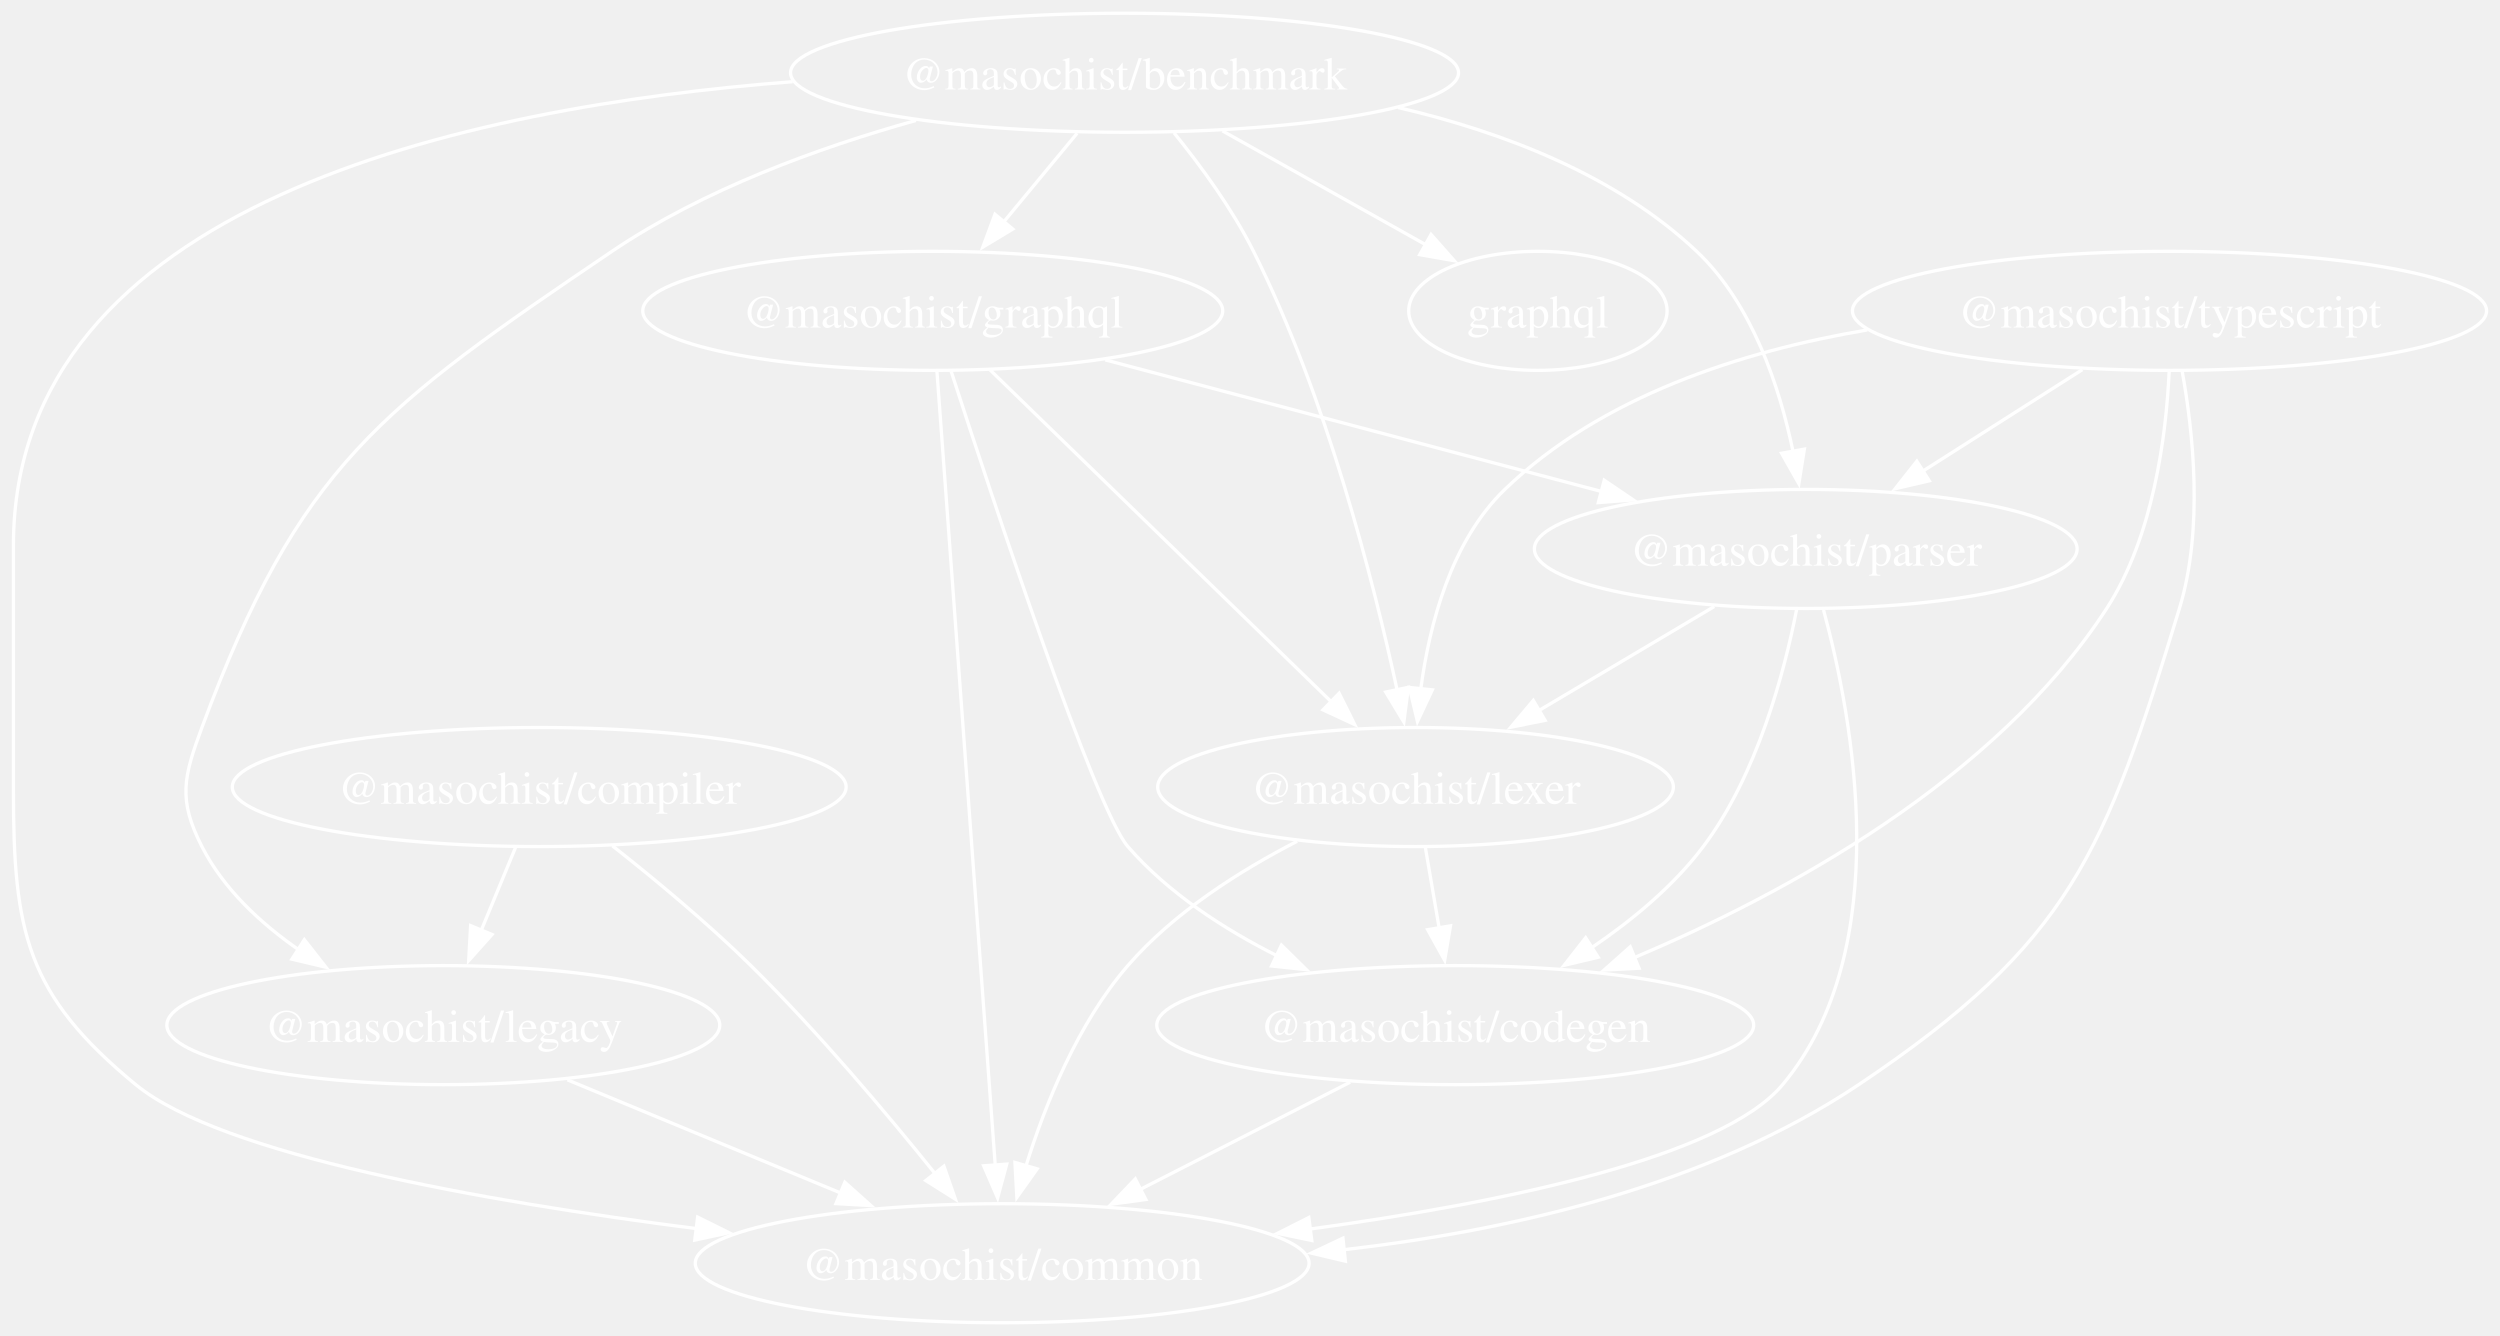
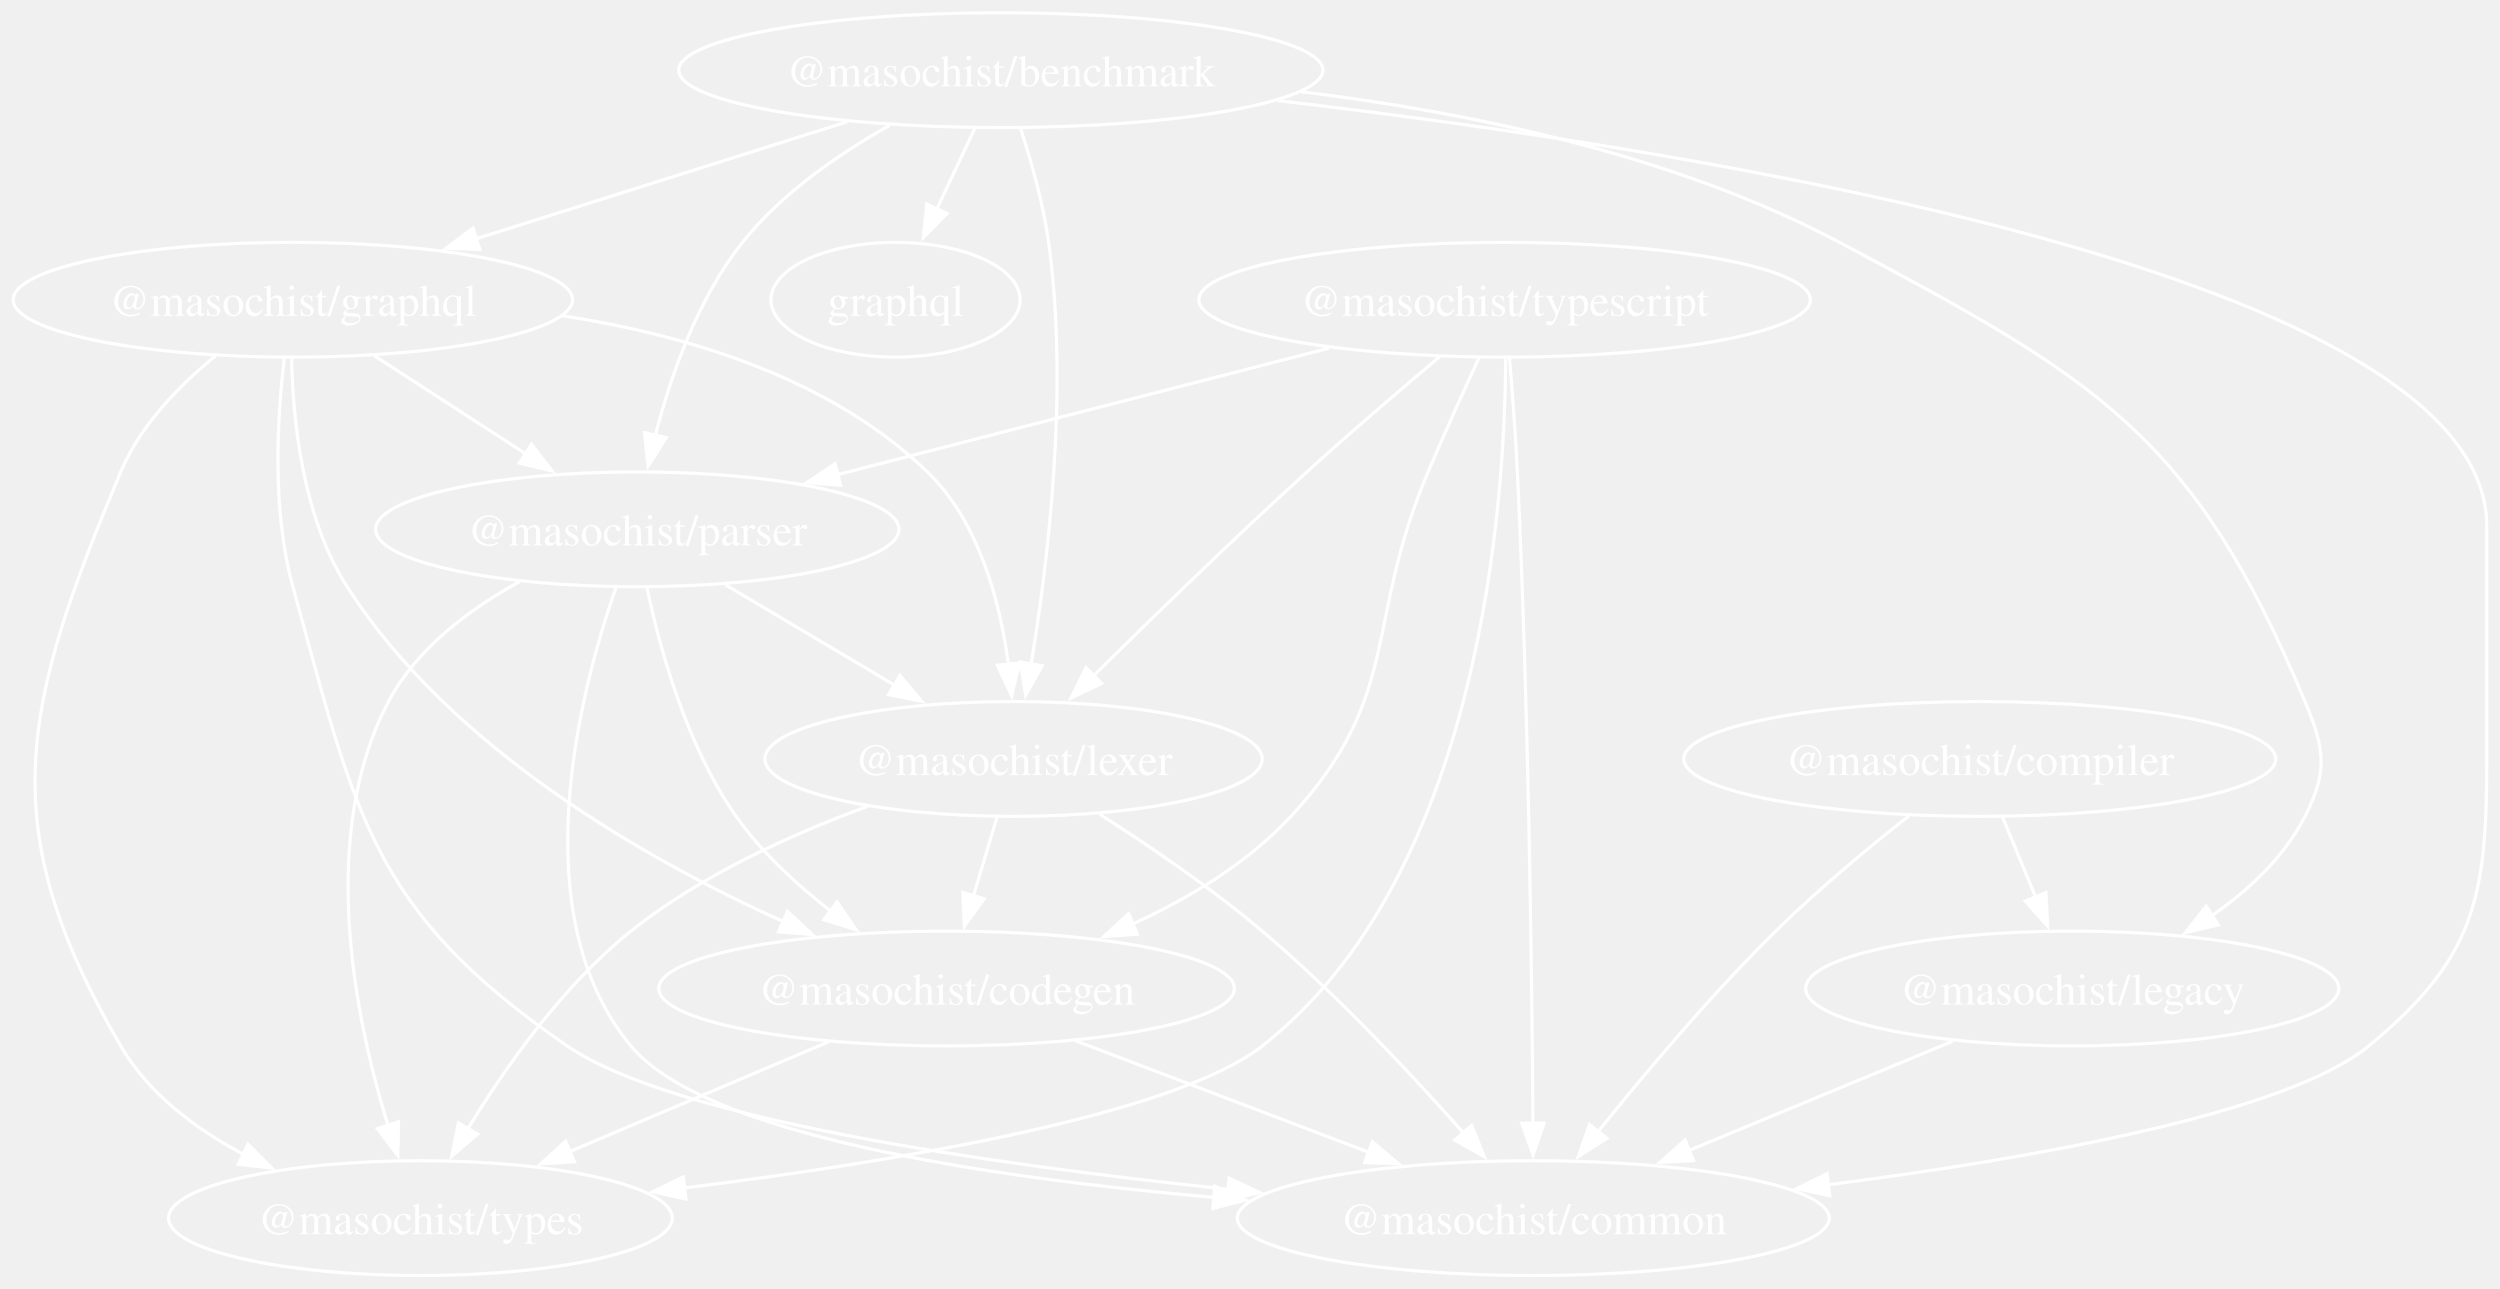
- <svg xmlns="http://www.w3.org/2000/svg" width="756pt" height="404pt" viewBox="0.00 0.00 755.88 404.00">
+ <svg xmlns="http://www.w3.org/2000/svg" width="784pt" height="404pt" viewBox="0.00 0.00 783.69 404.00">
  <g id="graph0" class="graph" transform="scale(1 1) rotate(0) translate(4 400)">
    <g id="node1" class="node">
-       <ellipse fill="none" stroke="white" cx="336" cy="-378" rx="101" ry="18" />
-       <text text-anchor="middle" x="336" y="-372.95" font-family="Times,serif" font-size="14.00" fill="white">@masochist/benchmark</text>
+       <ellipse fill="none" stroke="white" cx="309.69" cy="-378" rx="101" ry="18" />
+       <text text-anchor="middle" x="309.69" y="-372.95" font-family="Times,serif" font-size="14.00" fill="white">@masochist/benchmark</text>
    </g>
    <g id="node4" class="node">
-       <ellipse fill="none" stroke="white" cx="278" cy="-306" rx="87.69" ry="18" />
-       <text text-anchor="middle" x="278" y="-300.95" font-family="Times,serif" font-size="14.00" fill="white">@masochist/graphql</text>
+       <ellipse fill="none" stroke="white" cx="87.69" cy="-306" rx="87.69" ry="18" />
+       <text text-anchor="middle" x="87.69" y="-300.95" font-family="Times,serif" font-size="14.00" fill="white">@masochist/graphql</text>
    </g>
    <g id="edge2" class="edge">
-       <path fill="none" stroke="white" d="M321.66,-359.7C314.92,-351.56 306.74,-341.69 299.3,-332.7" />
-       <polygon fill="white" stroke="white" points="302.21,-330.74 293.14,-325.27 296.82,-335.2 302.21,-330.74" />
+       <path fill="none" stroke="white" d="M261.52,-361.81C227.31,-351.02 181.23,-336.5 145.11,-325.11" />
+       <polygon fill="white" stroke="white" points="146.28,-321.8 135.69,-322.13 144.17,-328.48 146.28,-321.8" />
    </g>
    <g id="node5" class="node">
-       <ellipse fill="none" stroke="white" cx="130" cy="-90" rx="83.6" ry="18" />
-       <text text-anchor="middle" x="130" y="-84.95" font-family="Times,serif" font-size="14.00" fill="white">@masochist/legacy</text>
+       <ellipse fill="none" stroke="white" cx="645.69" cy="-90" rx="83.6" ry="18" />
+       <text text-anchor="middle" x="645.69" y="-84.95" font-family="Times,serif" font-size="14.00" fill="white">@masochist/legacy</text>
    </g>
    <g id="edge3" class="edge">
-       <path fill="none" stroke="white" d="M272.91,-363.58C243.31,-355.31 208.56,-342.64 181,-324 111.04,-276.68 86.39,-259.18 57,-180 51.43,-165 49.73,-158.25 57,-144 63.51,-131.23 74.7,-120.81 86.38,-112.7" />
-       <polygon fill="white" stroke="white" points="87.97,-115.84 94.51,-107.51 84.2,-109.95 87.97,-115.84" />
+       <path fill="none" stroke="white" d="M403.87,-371.23C456.09,-364.87 520.77,-351.61 572.69,-324 653.16,-281.21 683.52,-264.08 718.69,-180 724.86,-165.24 725.96,-158.25 718.69,-144 712.18,-131.23 700.99,-120.81 689.31,-112.7" />
+       <polygon fill="white" stroke="white" points="691.49,-109.95 681.18,-107.51 687.72,-115.84 691.49,-109.95" />
    </g>
    <g id="node6" class="node">
-       <ellipse fill="none" stroke="white" cx="424" cy="-162" rx="77.97" ry="18" />
-       <text text-anchor="middle" x="424" y="-156.95" font-family="Times,serif" font-size="14.00" fill="white">@masochist/lexer</text>
+       <ellipse fill="none" stroke="white" cx="313.69" cy="-162" rx="77.97" ry="18" />
+       <text text-anchor="middle" x="313.69" y="-156.95" font-family="Times,serif" font-size="14.00" fill="white">@masochist/lexer</text>
    </g>
    <g id="edge4" class="edge">
-       <path fill="none" stroke="white" d="M350.96,-359.83C359,-349.91 368.55,-336.87 375,-324 397.05,-280.04 411.29,-224.28 418.45,-191.25" />
-       <polygon fill="white" stroke="white" points="421.84,-192.16 420.46,-181.65 414.99,-190.72 421.84,-192.16" />
+       <path fill="none" stroke="white" d="M315.93,-359.59C319.26,-349.37 323.01,-336.12 324.69,-324 331.08,-277.98 324.57,-224.03 319.2,-191.73" />
+       <polygon fill="white" stroke="white" points="322.66,-191.21 317.49,-181.96 315.77,-192.42 322.66,-191.21" />
    </g>
    <g id="node7" class="node">
-       <ellipse fill="none" stroke="white" cx="542" cy="-234" rx="82.06" ry="18" />
-       <text text-anchor="middle" x="542" y="-228.95" font-family="Times,serif" font-size="14.00" fill="white">@masochist/parser</text>
+       <ellipse fill="none" stroke="white" cx="195.69" cy="-234" rx="82.06" ry="18" />
+       <text text-anchor="middle" x="195.69" y="-228.95" font-family="Times,serif" font-size="14.00" fill="white">@masochist/parser</text>
    </g>
    <g id="edge5" class="edge">
-       <path fill="none" stroke="white" d="M418.75,-367.48C450.32,-360.11 484.56,-347.07 509,-324 525.77,-308.17 534.07,-283.05 538.14,-263.53" />
-       <polygon fill="white" stroke="white" points="541.58,-264.18 539.91,-253.72 534.69,-262.94 541.58,-264.18" />
+       <path fill="none" stroke="white" d="M274.82,-360.69C258.92,-351.76 240.95,-339.37 228.69,-324 214.63,-306.37 206.17,-282.17 201.35,-263.45" />
+       <polygon fill="white" stroke="white" points="204.78,-262.74 199.08,-253.81 197.96,-264.34 204.78,-262.74" />
    </g>
    <g id="node9" class="node">
-       <ellipse fill="none" stroke="white" cx="299" cy="-18" rx="92.81" ry="18" />
-       <text text-anchor="middle" x="299" y="-12.95" font-family="Times,serif" font-size="14.00" fill="white">@masochist/common</text>
+       <ellipse fill="none" stroke="white" cx="476.69" cy="-18" rx="92.81" ry="18" />
+       <text text-anchor="middle" x="476.69" y="-12.95" font-family="Times,serif" font-size="14.00" fill="white">@masochist/common</text>
    </g>
    <g id="edge1" class="edge">
-       <path fill="none" stroke="white" d="M235.64,-375.3C136.64,-367.66 0,-338.38 0,-235 0,-235 0,-235 0,-161 0,-118.16 3.91,-99.21 37,-72 62.75,-50.82 142.14,-36.72 206.83,-28.42" />
-       <polygon fill="white" stroke="white" points="206.91,-31.94 216.4,-27.23 206.04,-25 206.91,-31.94" />
+       <path fill="none" stroke="white" d="M396.52,-368.44C531.34,-352.71 775.69,-313.39 775.69,-235 775.69,-235 775.69,-235 775.69,-161 775.69,-118.16 771.78,-99.21 738.69,-72 712.94,-50.82 633.55,-36.72 568.86,-28.42" />
+       <polygon fill="white" stroke="white" points="569.65,-25 559.29,-27.23 568.78,-31.94 569.65,-25" />
    </g>
    <g id="node10" class="node">
-       <ellipse fill="none" stroke="white" cx="461" cy="-306" rx="39.07" ry="18" />
-       <text text-anchor="middle" x="461" y="-300.95" font-family="Times,serif" font-size="14.00" fill="white">graphql</text>
+       <ellipse fill="none" stroke="white" cx="276.69" cy="-306" rx="39.07" ry="18" />
+       <text text-anchor="middle" x="276.69" y="-300.95" font-family="Times,serif" font-size="14.00" fill="white">graphql</text>
    </g>
    <g id="edge6" class="edge">
-       <path fill="none" stroke="white" d="M365.62,-360.41C384.1,-350.06 407.95,-336.71 427.17,-325.94" />
-       <polygon fill="white" stroke="white" points="428.69,-329.1 435.71,-321.16 425.27,-322.99 428.69,-329.1" />
+       <path fill="none" stroke="white" d="M301.53,-359.7C297.94,-352.07 293.62,-342.92 289.61,-334.4" />
+       <polygon fill="white" stroke="white" points="292.83,-333.03 285.4,-325.47 286.5,-336.01 292.83,-333.03" />
    </g>
    <g id="node2" class="node">
-       <ellipse fill="none" stroke="white" cx="436" cy="-90" rx="90.25" ry="18" />
-       <text text-anchor="middle" x="436" y="-84.95" font-family="Times,serif" font-size="14.00" fill="white">@masochist/codegen</text>
+       <ellipse fill="none" stroke="white" cx="292.69" cy="-90" rx="90.25" ry="18" />
+       <text text-anchor="middle" x="292.69" y="-84.95" font-family="Times,serif" font-size="14.00" fill="white">@masochist/codegen</text>
    </g>
    <g id="edge7" class="edge">
-       <path fill="none" stroke="white" d="M404.23,-72.76C385.29,-63.09 361.04,-50.7 340.6,-40.25" />
-       <polygon fill="white" stroke="white" points="342.45,-37.27 331.95,-35.84 339.26,-43.5 342.45,-37.27" />
+       <path fill="none" stroke="white" d="M333.07,-73.64C360.2,-63.32 396.2,-49.62 425.36,-38.53" />
+       <polygon fill="white" stroke="white" points="426.25,-41.93 434.35,-35.11 423.76,-35.39 426.25,-41.93" />
+     </g>
+     <g id="node11" class="node">
+       <ellipse fill="none" stroke="white" cx="127.69" cy="-18" rx="78.99" ry="18" />
+       <text text-anchor="middle" x="127.69" y="-12.95" font-family="Times,serif" font-size="14.00" fill="white">@masochist/types</text>
+     </g>
+     <g id="edge8" class="edge">
+       <path fill="none" stroke="white" d="M255.66,-73.29C231.61,-63.09 200.06,-49.7 174.31,-38.78" />
+       <polygon fill="white" stroke="white" points="175.99,-35.69 165.42,-35.01 173.26,-42.13 175.99,-35.69" />
    </g>
    <g id="node3" class="node">
-       <ellipse fill="none" stroke="white" cx="159" cy="-162" rx="92.81" ry="18" />
-       <text text-anchor="middle" x="159" y="-156.95" font-family="Times,serif" font-size="14.00" fill="white">@masochist/compiler</text>
+       <ellipse fill="none" stroke="white" cx="616.69" cy="-162" rx="92.81" ry="18" />
+       <text text-anchor="middle" x="616.69" y="-156.95" font-family="Times,serif" font-size="14.00" fill="white">@masochist/compiler</text>
+     </g>
+     <g id="edge10" class="edge">
+       <path fill="none" stroke="white" d="M623.86,-143.7C626.98,-136.15 630.73,-127.12 634.22,-118.68" />
+       <polygon fill="white" stroke="white" points="637.43,-120.08 638.02,-109.5 630.96,-117.4 637.43,-120.08" />
    </g>
    <g id="edge9" class="edge">
-       <path fill="none" stroke="white" d="M151.83,-143.7C148.71,-136.15 144.96,-127.12 141.47,-118.68" />
-       <polygon fill="white" stroke="white" points="144.73,-117.4 137.67,-109.5 138.26,-120.08 144.73,-117.4" />
+       <path fill="none" stroke="white" d="M594.56,-144.22C581.85,-134.21 565.85,-120.96 552.69,-108 532.47,-88.09 511.7,-63.41 496.99,-45.1" />
+       <polygon fill="white" stroke="white" points="499.79,-43 490.82,-37.35 494.31,-47.35 499.79,-43" />
    </g>
-     <g id="edge8" class="edge">
-       <path fill="none" stroke="white" d="M181.13,-144.22C193.84,-134.21 209.84,-120.96 223,-108 243.22,-88.09 263.99,-63.41 278.7,-45.1" />
-       <polygon fill="white" stroke="white" points="281.38,-47.35 284.86,-37.35 275.9,-43 281.38,-47.35" />
+     <g id="edge11" class="edge">
+       <path fill="none" stroke="white" d="M87.3,-287.54C87.67,-268.51 90.68,-237.85 104.69,-216 137.03,-165.55 197.8,-130.78 241.51,-110.95" />
+       <polygon fill="white" stroke="white" points="242.82,-114.19 250.56,-106.96 240,-107.79 242.82,-114.19" />
    </g>
-     <g id="edge10" class="edge">
-       <path fill="none" stroke="white" d="M283.55,-287.76C296.26,-248.57 327.17,-155.32 337,-144 349.18,-129.98 365.99,-119.06 382.31,-110.87" />
-       <polygon fill="white" stroke="white" points="383.45,-114.2 391,-106.77 380.46,-107.88 383.45,-114.2" />
+     <g id="edge13" class="edge">
+       <path fill="none" stroke="white" d="M172.38,-300.96C211.7,-294.87 256.35,-281.32 286.69,-252 302.94,-236.3 309.49,-211.16 312.09,-191.6" />
+       <polygon fill="white" stroke="white" points="315.56,-192.09 313.1,-181.79 308.6,-191.38 315.56,-192.09" />
+     </g>
+     <g id="edge14" class="edge">
+       <path fill="none" stroke="white" d="M113.28,-288.41C127.54,-279.17 145.49,-267.54 161,-257.49" />
+       <polygon fill="white" stroke="white" points="162.52,-260.67 169.01,-252.29 158.71,-254.8 162.52,-260.67" />
    </g>
    <g id="edge12" class="edge">
-       <path fill="none" stroke="white" d="M295.32,-288.15C320.9,-263.28 368.92,-216.57 398.51,-187.79" />
-       <polygon fill="white" stroke="white" points="400.89,-190.36 405.62,-180.88 396.01,-185.34 400.89,-190.36" />
-     </g>
-     <g id="edge13" class="edge">
-       <path fill="none" stroke="white" d="M330.16,-291.17C373.33,-279.72 434.76,-263.44 480.36,-251.34" />
-       <polygon fill="white" stroke="white" points="481.06,-254.78 489.83,-248.83 479.27,-248.01 481.06,-254.78" />
-     </g>
-     <g id="edge11" class="edge">
-       <path fill="none" stroke="white" d="M279.28,-287.54C282.79,-239.76 292.57,-106.51 296.9,-47.61" />
-       <polygon fill="white" stroke="white" points="300.38,-47.97 297.62,-37.74 293.4,-47.46 300.38,-47.97" />
-     </g>
-     <g id="edge14" class="edge">
-       <path fill="none" stroke="white" d="M167.51,-73.46C191.86,-63.38 223.86,-50.12 250.19,-39.22" />
-       <polygon fill="white" stroke="white" points="251.42,-42.49 259.32,-35.43 248.74,-36.03 251.42,-42.49" />
+       <path fill="none" stroke="white" d="M85,-287.57C82.8,-269.36 81.03,-240.13 87.69,-216 107.51,-144.14 112.28,-114.26 173.69,-72 206.76,-49.24 305.51,-34.93 381.37,-27" />
+       <polygon fill="white" stroke="white" points="381.29,-30.53 390.88,-26.03 380.58,-23.56 381.29,-30.53" />
    </g>
    <g id="edge15" class="edge">
-       <path fill="none" stroke="white" d="M426.97,-143.7C428.23,-136.32 429.74,-127.52 431.16,-119.25" />
-       <polygon fill="white" stroke="white" points="434.57,-120.04 432.81,-109.6 427.67,-118.86 434.57,-120.04" />
+       <path fill="none" stroke="white" d="M63.33,-288.33C52.04,-279.09 39.79,-266.54 33.69,-252 2.73,-178.23 -6.66,-141.08 33.69,-72 42.45,-57 57.19,-45.92 72.43,-37.88" />
+       <polygon fill="white" stroke="white" points="73.62,-41.19 81.1,-33.68 70.57,-34.89 73.62,-41.19" />
    </g>
    <g id="edge16" class="edge">
-       <path fill="none" stroke="white" d="M388.19,-145.6C370.88,-136.69 350.89,-124.05 337,-108 321.88,-90.54 312.04,-66.17 306.17,-47.34" />
-       <polygon fill="white" stroke="white" points="309.58,-46.53 303.44,-37.9 302.86,-48.48 309.58,-46.53" />
+       <path fill="none" stroke="white" d="M608.18,-73.46C583.82,-63.38 551.83,-50.12 525.5,-39.22" />
+       <polygon fill="white" stroke="white" points="526.95,-36.03 516.37,-35.43 524.27,-42.49 526.95,-36.03" />
    </g>
    <g id="edge17" class="edge">
-       <path fill="none" stroke="white" d="M539.26,-215.78C535.52,-196.68 527.34,-165.7 511,-144 501.99,-132.04 489.51,-121.72 477.3,-113.45" />
-       <polygon fill="white" stroke="white" points="479.23,-110.53 468.92,-108.08 475.45,-116.43 479.23,-110.53" />
+       <path fill="none" stroke="white" d="M308.5,-143.7C306.26,-136.24 303.59,-127.32 301.08,-118.97" />
+       <polygon fill="white" stroke="white" points="304.48,-118.13 298.26,-109.55 297.78,-120.14 304.48,-118.13" />
+     </g>
+     <g id="edge18" class="edge">
+       <path fill="none" stroke="white" d="M340.7,-144.66C356.2,-134.79 375.7,-121.54 391.69,-108 414.81,-88.42 438.4,-63.23 454.84,-44.64" />
+       <polygon fill="white" stroke="white" points="457.36,-47.08 461.31,-37.25 452.09,-42.47 457.36,-47.08" />
    </g>
    <g id="edge19" class="edge">
-       <path fill="none" stroke="white" d="M514.33,-216.59C498.5,-207.2 478.43,-195.29 461.23,-185.09" />
-       <polygon fill="white" stroke="white" points="463.18,-182.17 452.79,-180.08 459.61,-188.19 463.18,-182.17" />
+       <path fill="none" stroke="white" d="M267.89,-147.11C244.13,-138.41 215.57,-125.49 193.69,-108 172.29,-90.9 154.28,-65.28 142.5,-45.92" />
+       <polygon fill="white" stroke="white" points="145.63,-44.32 137.54,-37.47 139.59,-47.87 145.63,-44.32" />
    </g>
-     <g id="edge18" class="edge">
-       <path fill="none" stroke="white" d="M547.37,-215.57C556.17,-183.16 569.47,-113.2 535,-72 516.5,-49.88 449.92,-36.24 392.18,-28.35" />
-       <polygon fill="white" stroke="white" points="392.63,-24.88 382.26,-27.04 391.72,-31.82 392.63,-24.88" />
+     <g id="edge20" class="edge">
+       <path fill="none" stroke="white" d="M198.75,-215.62C202.74,-196.65 211.12,-166.06 226.69,-144 234.62,-132.76 245.57,-122.66 256.28,-114.36" />
+       <polygon fill="white" stroke="white" points="258.34,-117.19 264.32,-108.45 254.19,-111.55 258.34,-117.19" />
+     </g>
+     <g id="edge22" class="edge">
+       <path fill="none" stroke="white" d="M223.36,-216.59C239.19,-207.2 259.26,-195.29 276.46,-185.09" />
+       <polygon fill="white" stroke="white" points="278.08,-188.19 284.9,-180.08 274.51,-182.17 278.08,-188.19" />
+     </g>
+     <g id="edge21" class="edge">
+       <path fill="none" stroke="white" d="M188.95,-215.59C177.67,-183.21 159.41,-113.3 193.69,-72 216.87,-44.07 304.83,-30.77 376.61,-24.49" />
+       <polygon fill="white" stroke="white" points="376.8,-27.99 386.47,-23.67 376.21,-21.02 376.8,-27.99" />
+     </g>
+     <g id="edge23" class="edge">
+       <path fill="none" stroke="white" d="M158.79,-217.62C143.14,-209.02 126.5,-196.64 117.69,-180 95.42,-137.94 107.13,-80.76 117.51,-47.08" />
+       <polygon fill="white" stroke="white" points="120.82,-48.24 120.6,-37.65 114.16,-46.06 120.82,-48.24" />
    </g>
    <g id="node8" class="node">
-       <ellipse fill="none" stroke="white" cx="652" cy="-306" rx="95.88" ry="18" />
-       <text text-anchor="middle" x="652" y="-300.95" font-family="Times,serif" font-size="14.00" fill="white">@masochist/typescript</text>
+       <ellipse fill="none" stroke="white" cx="467.69" cy="-306" rx="95.88" ry="18" />
+       <text text-anchor="middle" x="467.69" y="-300.95" font-family="Times,serif" font-size="14.00" fill="white">@masochist/typescript</text>
    </g>
-     <g id="edge20" class="edge">
-       <path fill="none" stroke="white" d="M651.89,-287.54C650.99,-268.51 647.2,-237.86 633,-216 599.32,-164.16 535.79,-129.71 489.96,-110.33" />
-       <polygon fill="white" stroke="white" points="491.58,-107.21 481,-106.65 488.92,-113.69 491.58,-107.21" />
+     <g id="edge24" class="edge">
+       <path fill="none" stroke="white" d="M459.71,-287.9C454.94,-277.56 448.83,-264.08 443.69,-252 423.47,-204.46 435.78,-181.92 400.69,-144 387.17,-129.39 368.75,-118.32 350.95,-110.17" />
+       <polygon fill="white" stroke="white" points="352.54,-107.04 341.98,-106.3 349.78,-113.47 352.54,-107.04" />
    </g>
-     <g id="edge22" class="edge">
-       <path fill="none" stroke="white" d="M560.63,-300.23C522.4,-293.76 480.17,-280.11 451,-252 434.73,-236.32 428.18,-211.18 425.58,-191.62" />
-       <polygon fill="white" stroke="white" points="429.08,-191.39 424.58,-181.79 422.12,-192.1 429.08,-191.39" />
+     <g id="edge26" class="edge">
+       <path fill="none" stroke="white" d="M447.31,-288.12C435.08,-277.86 419.31,-264.39 405.69,-252 382.45,-230.86 356.83,-205.93 338.54,-187.85" />
+       <polygon fill="white" stroke="white" points="341.32,-185.68 331.76,-181.12 336.39,-190.65 341.32,-185.68" />
    </g>
-     <g id="edge23" class="edge">
-       <path fill="none" stroke="white" d="M625.65,-288.23C611.12,-278.99 592.9,-267.39 577.17,-257.38" />
-       <polygon fill="white" stroke="white" points="579.35,-254.62 569.03,-252.2 575.59,-260.52 579.35,-254.62" />
+     <g id="edge27" class="edge">
+       <path fill="none" stroke="white" d="M412.65,-290.83C367.95,-279.33 304.92,-263.11 258.3,-251.11" />
+       <polygon fill="white" stroke="white" points="259.45,-247.79 248.89,-248.69 257.7,-254.57 259.45,-247.79" />
    </g>
-     <g id="edge21" class="edge">
-       <path fill="none" stroke="white" d="M655.81,-287.84C659.13,-269.59 662.36,-240.1 655,-216 632.46,-142.2 622.12,-114.93 558,-72 512.35,-41.44 452.76,-27.87 402.26,-22.08" />
-       <polygon fill="white" stroke="white" points="402.78,-18.62 392.47,-21.06 402.05,-25.58 402.78,-18.62" />
+     <g id="edge25" class="edge">
+       <path fill="none" stroke="white" d="M469.22,-287.83C470.09,-277.46 471.11,-263.98 471.69,-252 475.25,-178.46 476.28,-91.74 476.57,-47.74" />
+       <polygon fill="white" stroke="white" points="480.07,-47.79 476.63,-37.77 473.07,-47.75 480.07,-47.79" />
+     </g>
+     <g id="edge28" class="edge">
+       <path fill="none" stroke="white" d="M468.02,-287.67C467.83,-243.4 460.56,-125.88 391.69,-72 363.89,-50.25 277.02,-35.72 210.45,-27.46" />
+       <polygon fill="white" stroke="white" points="210.96,-23.99 200.61,-26.27 210.12,-30.94 210.96,-23.99" />
    </g>
  </g>
</svg>
